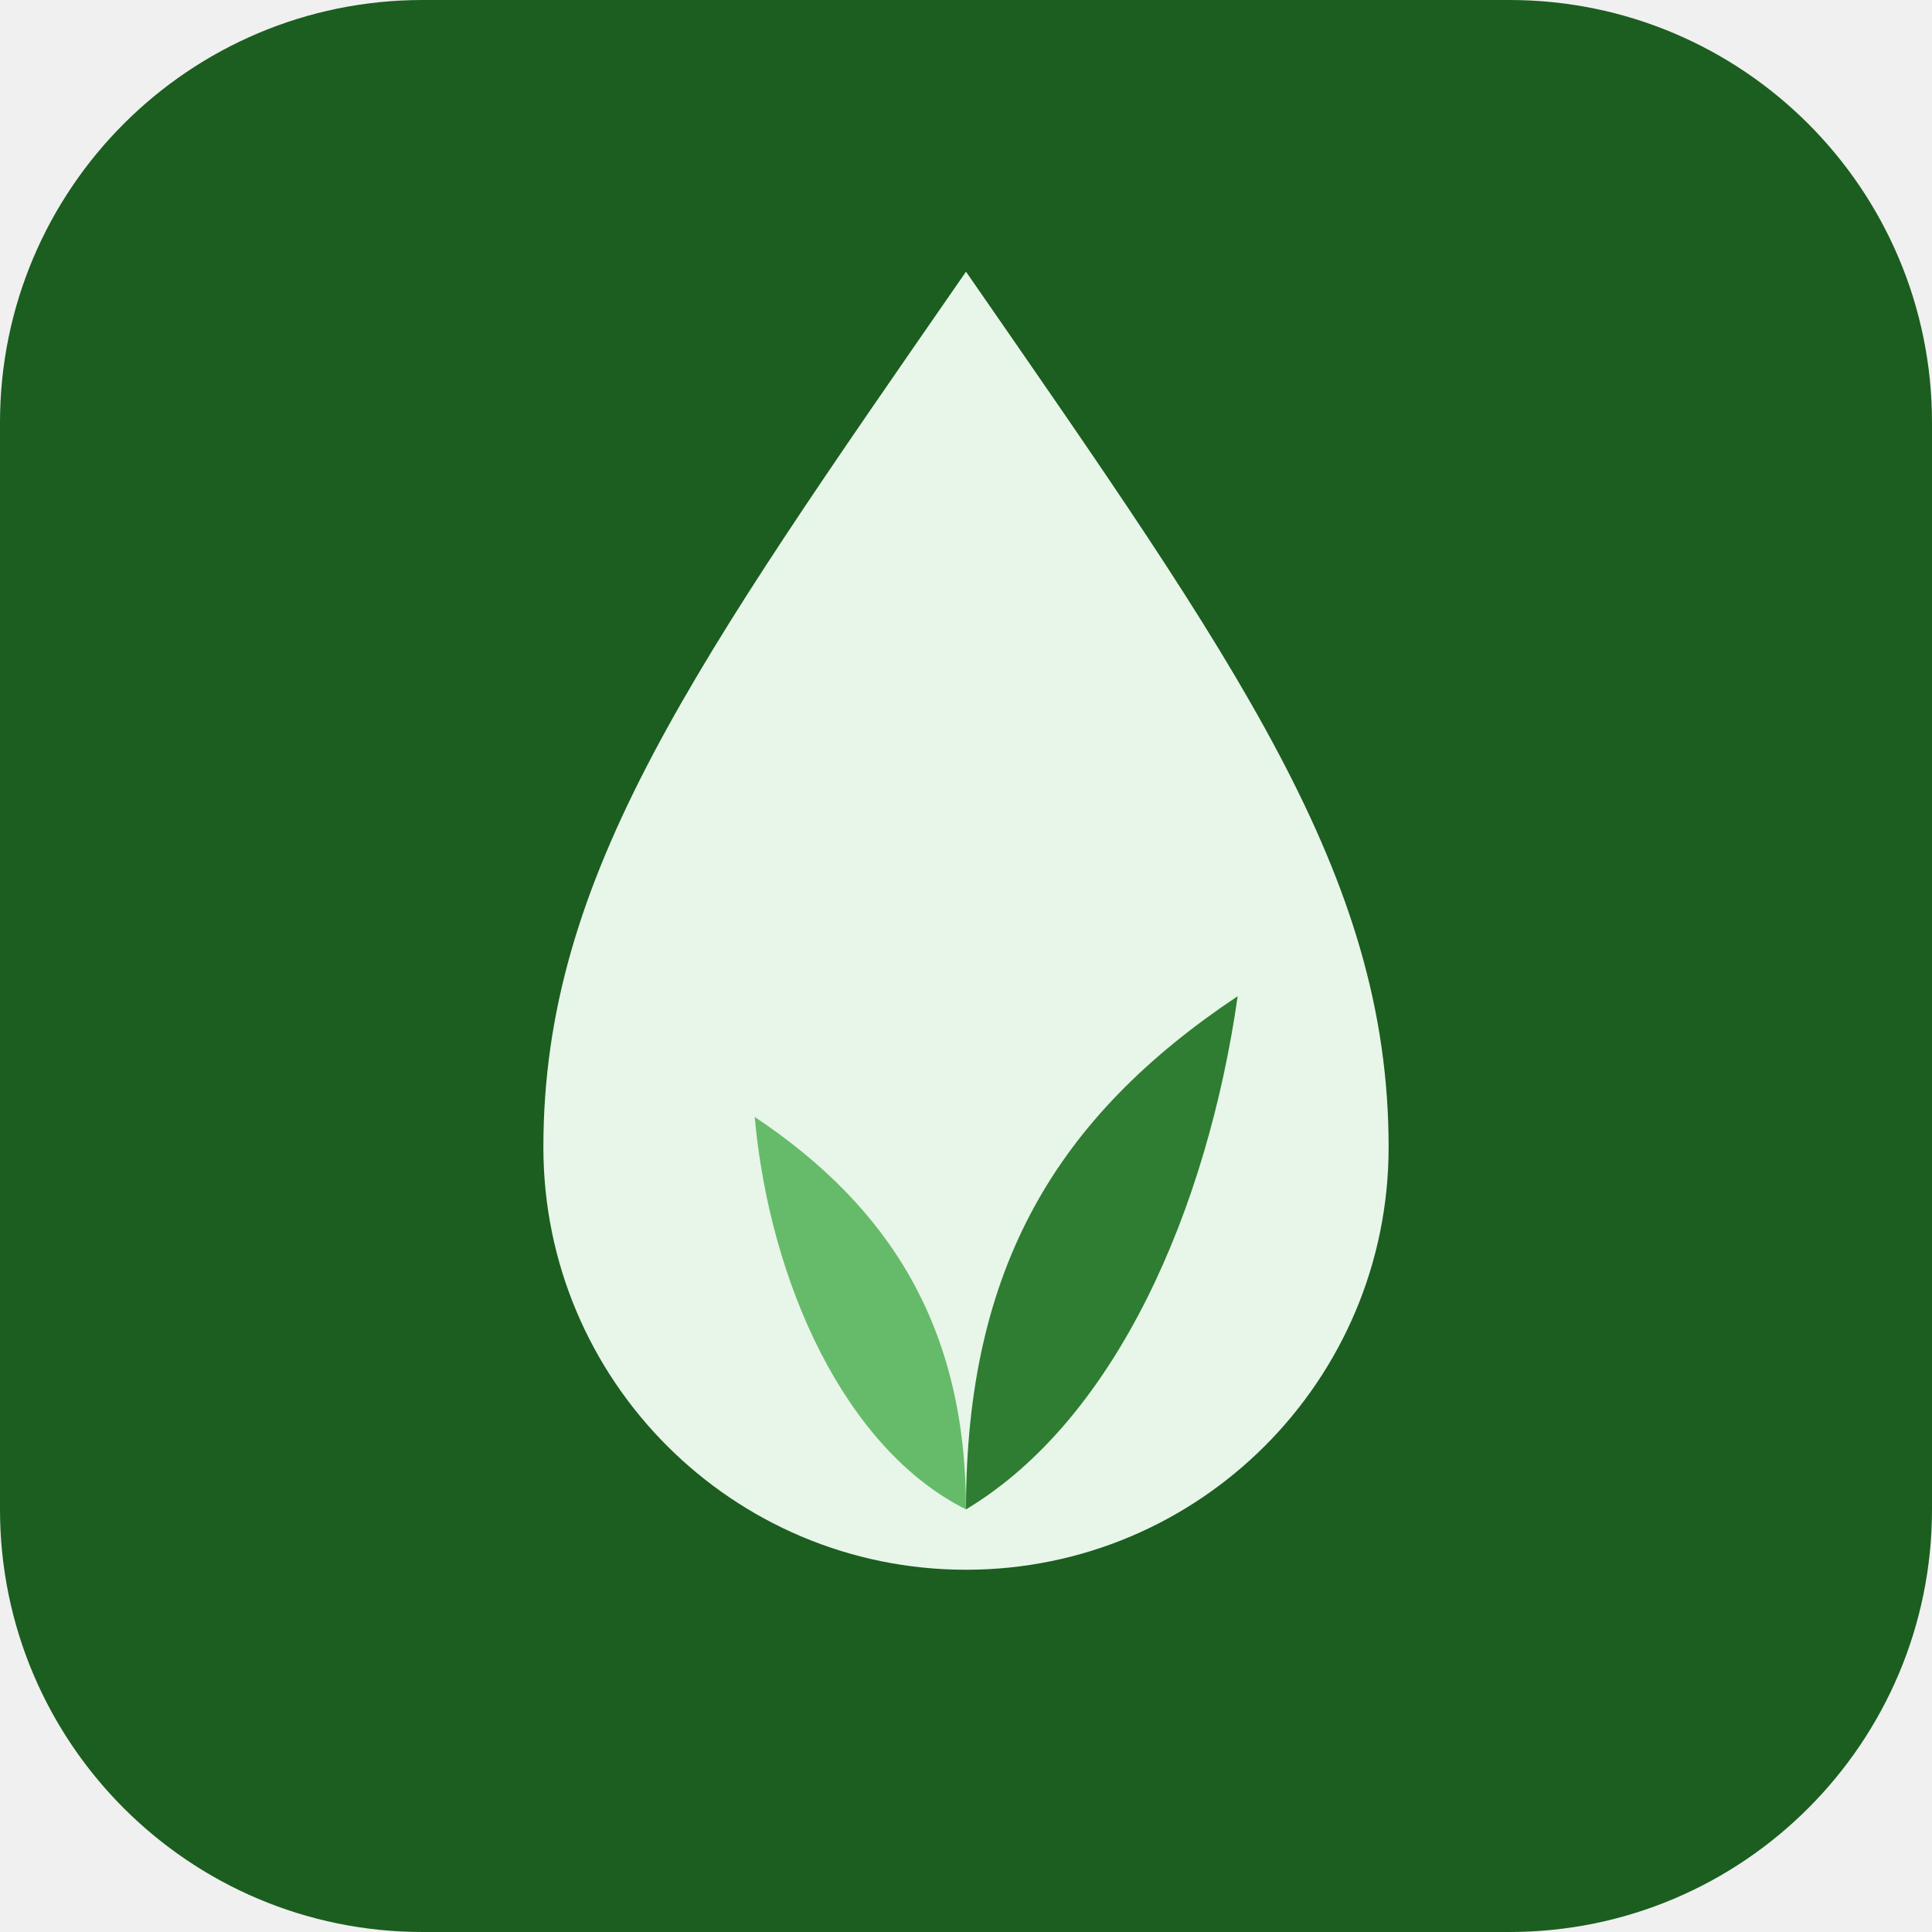
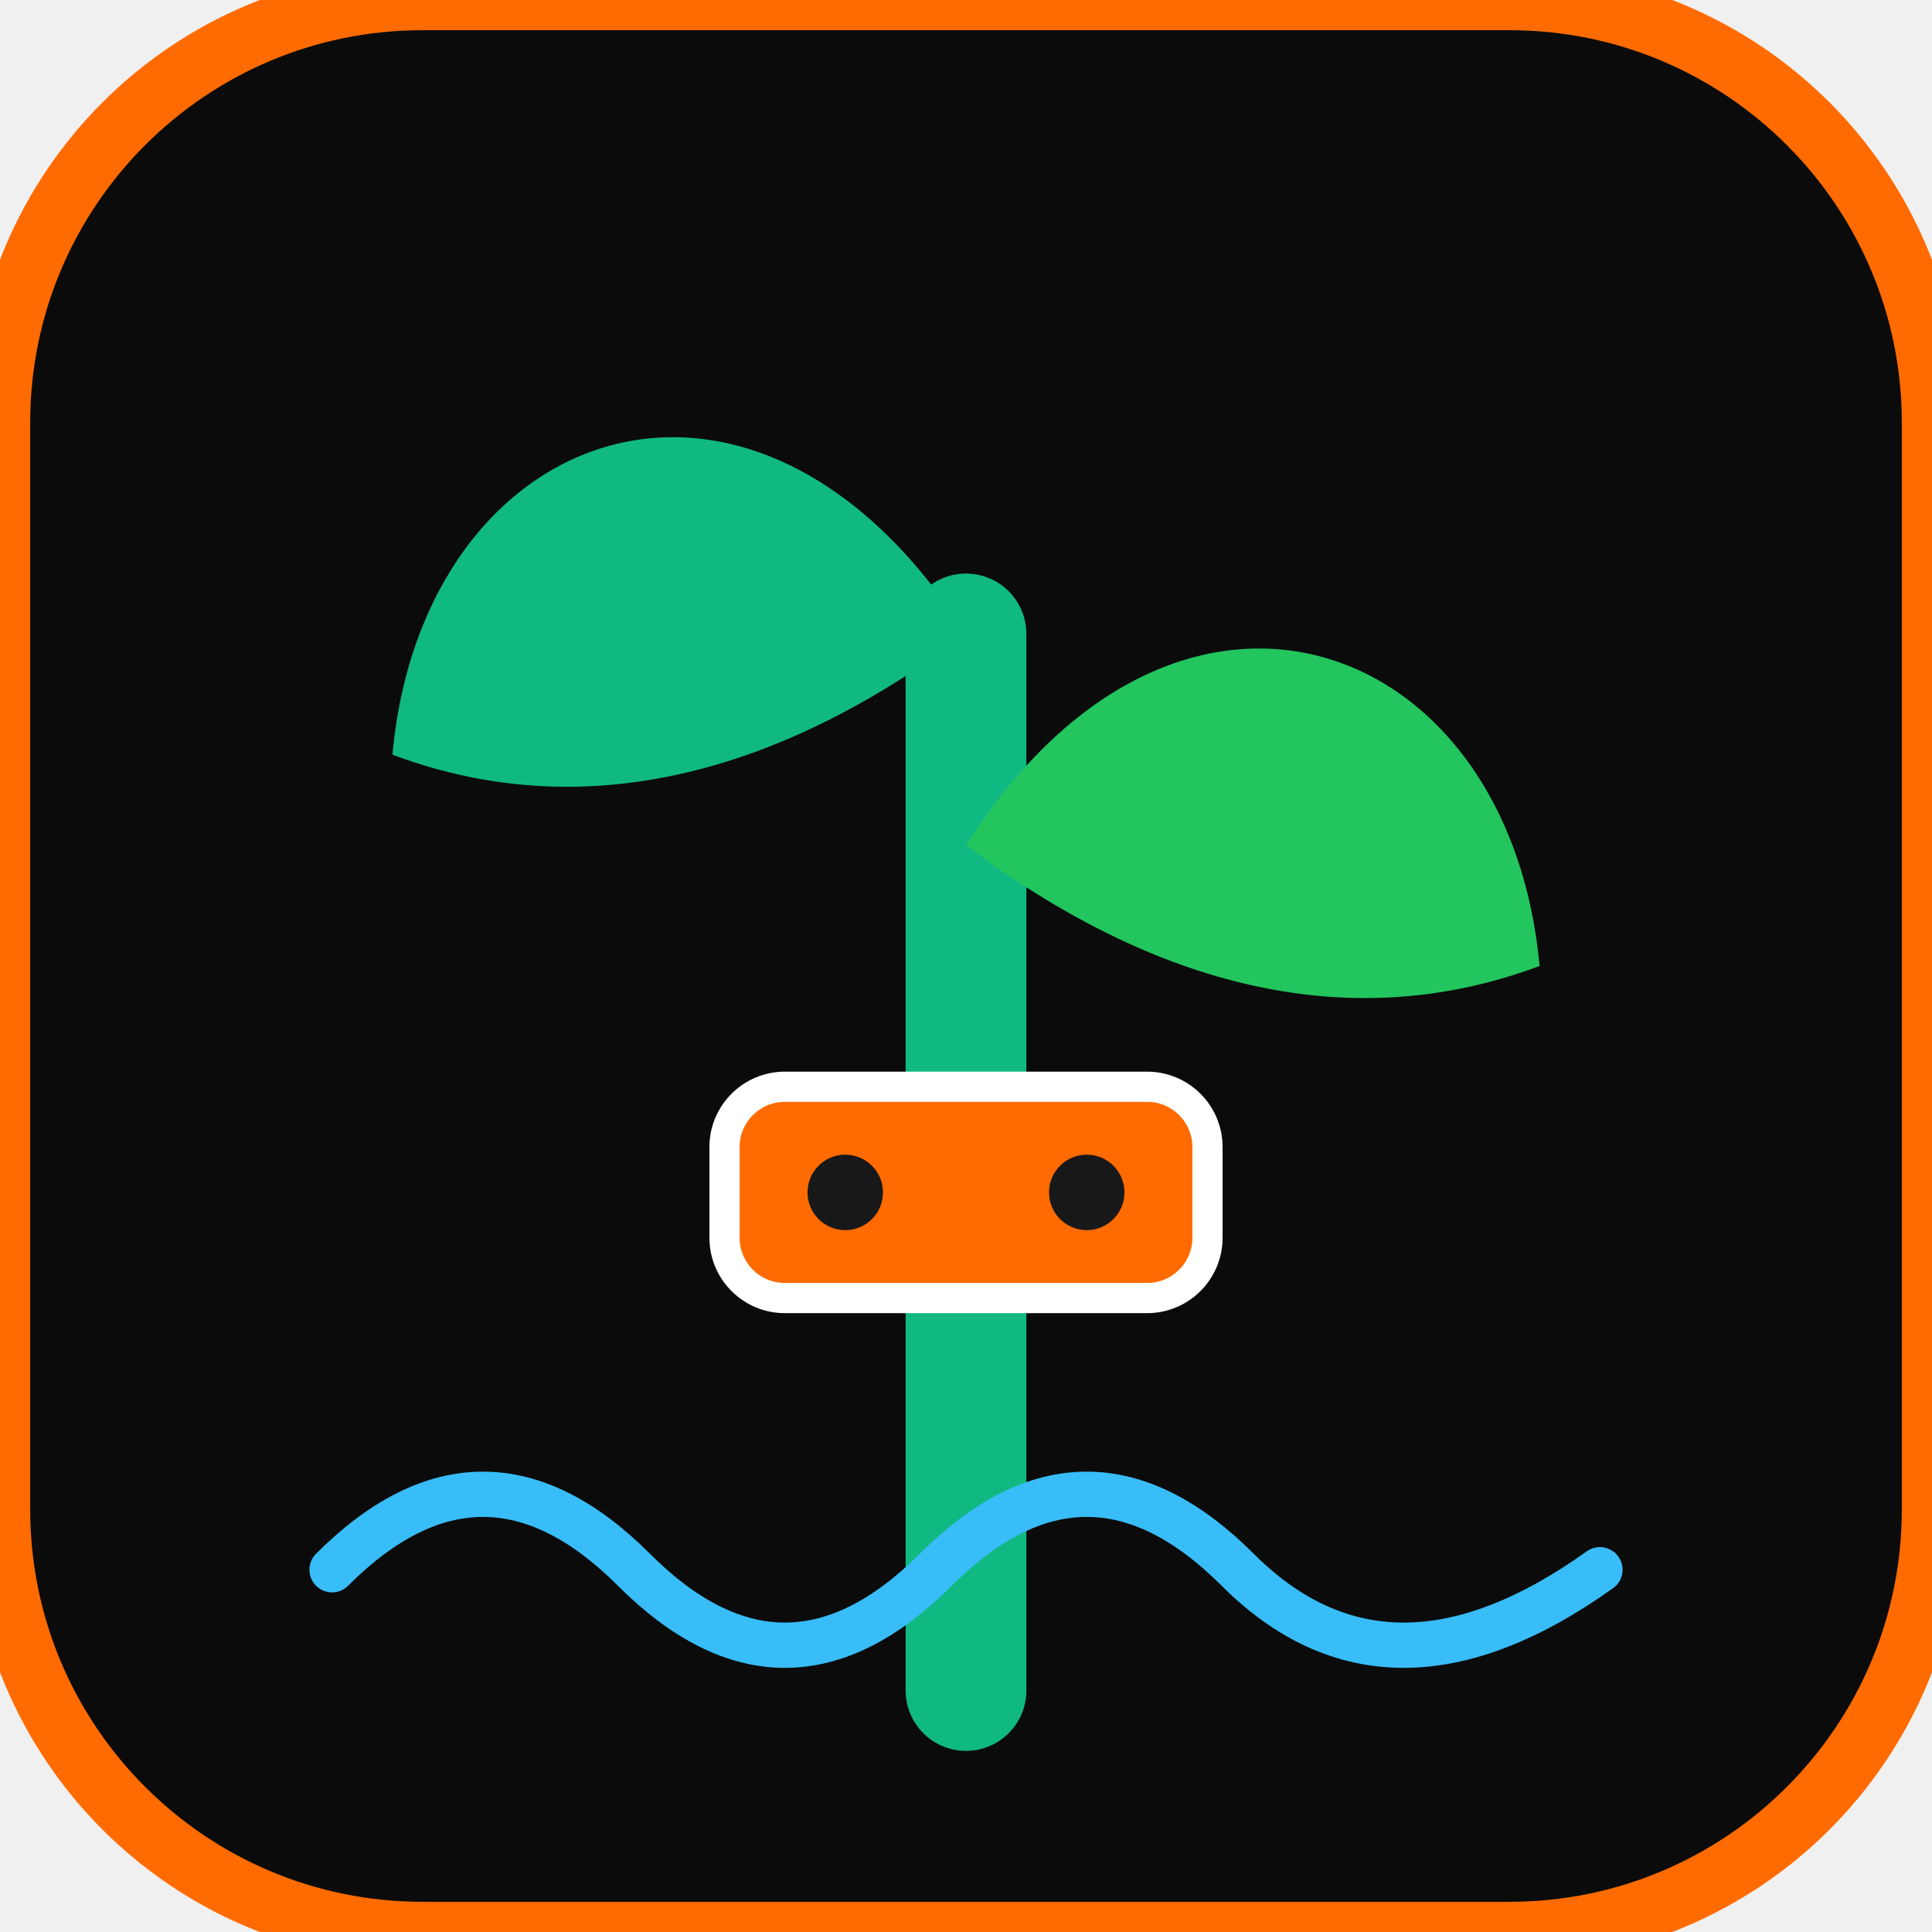
- <svg xmlns="http://www.w3.org/2000/svg" viewBox="0 0 128 128" role="img" aria-label="AgroSponge RS">
-   <rect width="128" height="128" rx="28" fill="#1b5e20" />
-   <path d="M64 18C46 44 36 58 36 76a28 28 0 0 0 56 0C92 58 82 44 64 18z" fill="#e8f5e9" />
-   <path d="M64 100c0-16 6-26 18-34-2 14-8 28-18 34z" fill="#2e7d32" />
-   <path d="M64 100c0-12-5-20-14-26 1 11 6 22 14 26z" fill="#66bb6a" />
+ <svg xmlns="http://www.w3.org/2000/svg" viewBox="0 0 128 128" role="img" aria-label="PhytoSense RS">
+   <rect width="128" height="128" rx="28" fill="#0b0b0b" stroke="#ff6b00" stroke-width="4" />
+   <path d="M64 112V42" stroke="#10b981" stroke-width="8" stroke-linecap="round" />
+   <path d="M64 42C50 20 28 28 26 50C42 56 56 48 64 42Z" fill="#10b981" />
+   <path d="M64 56C78 34 100 42 102 64C86 70 72 62 64 56Z" fill="#22c55e" />
+   <rect x="48" y="72" width="32" height="14" rx="4" fill="#ff6b00" stroke="#ffffff" stroke-width="2" />
+   <circle cx="56" cy="79" r="2.5" fill="#18181b" />
+   <circle cx="72" cy="79" r="2.5" fill="#18181b" />
+   <path d="M22 104 Q 32 94 42 104 T 62 104 T 82 104 T 106 104" fill="none" stroke="#38bdf8" stroke-width="3" stroke-linecap="round" />
</svg>
